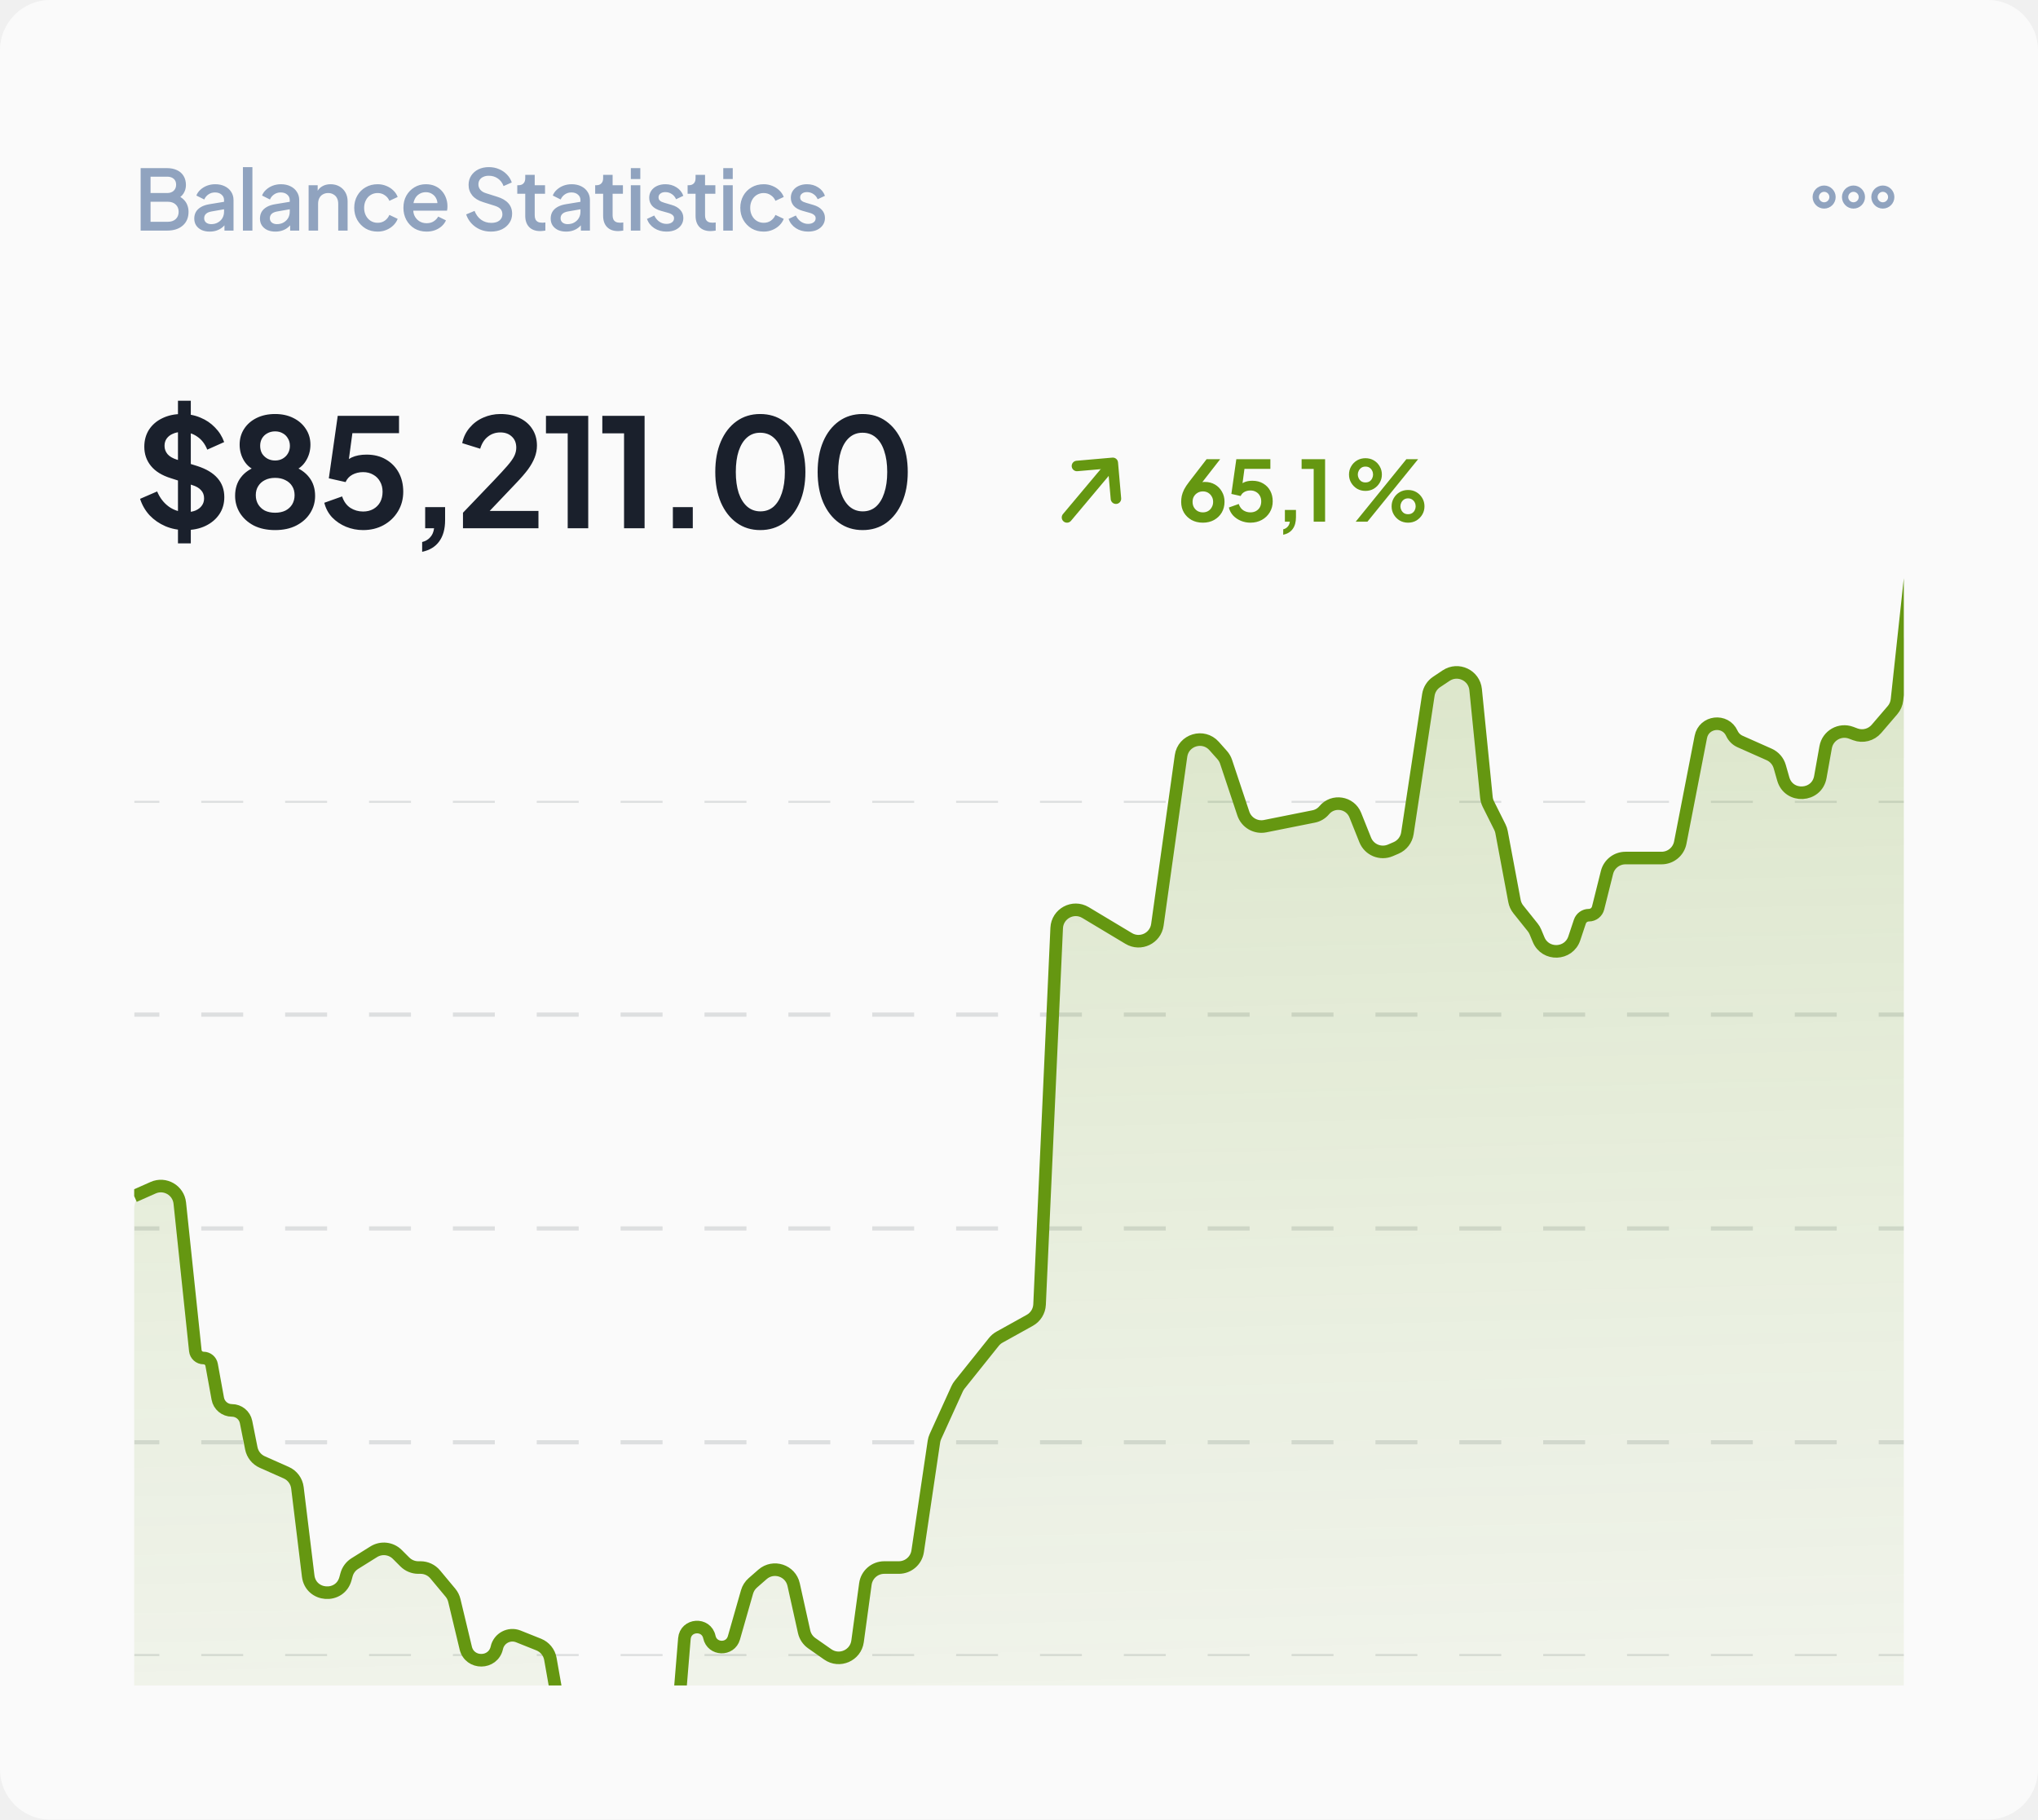
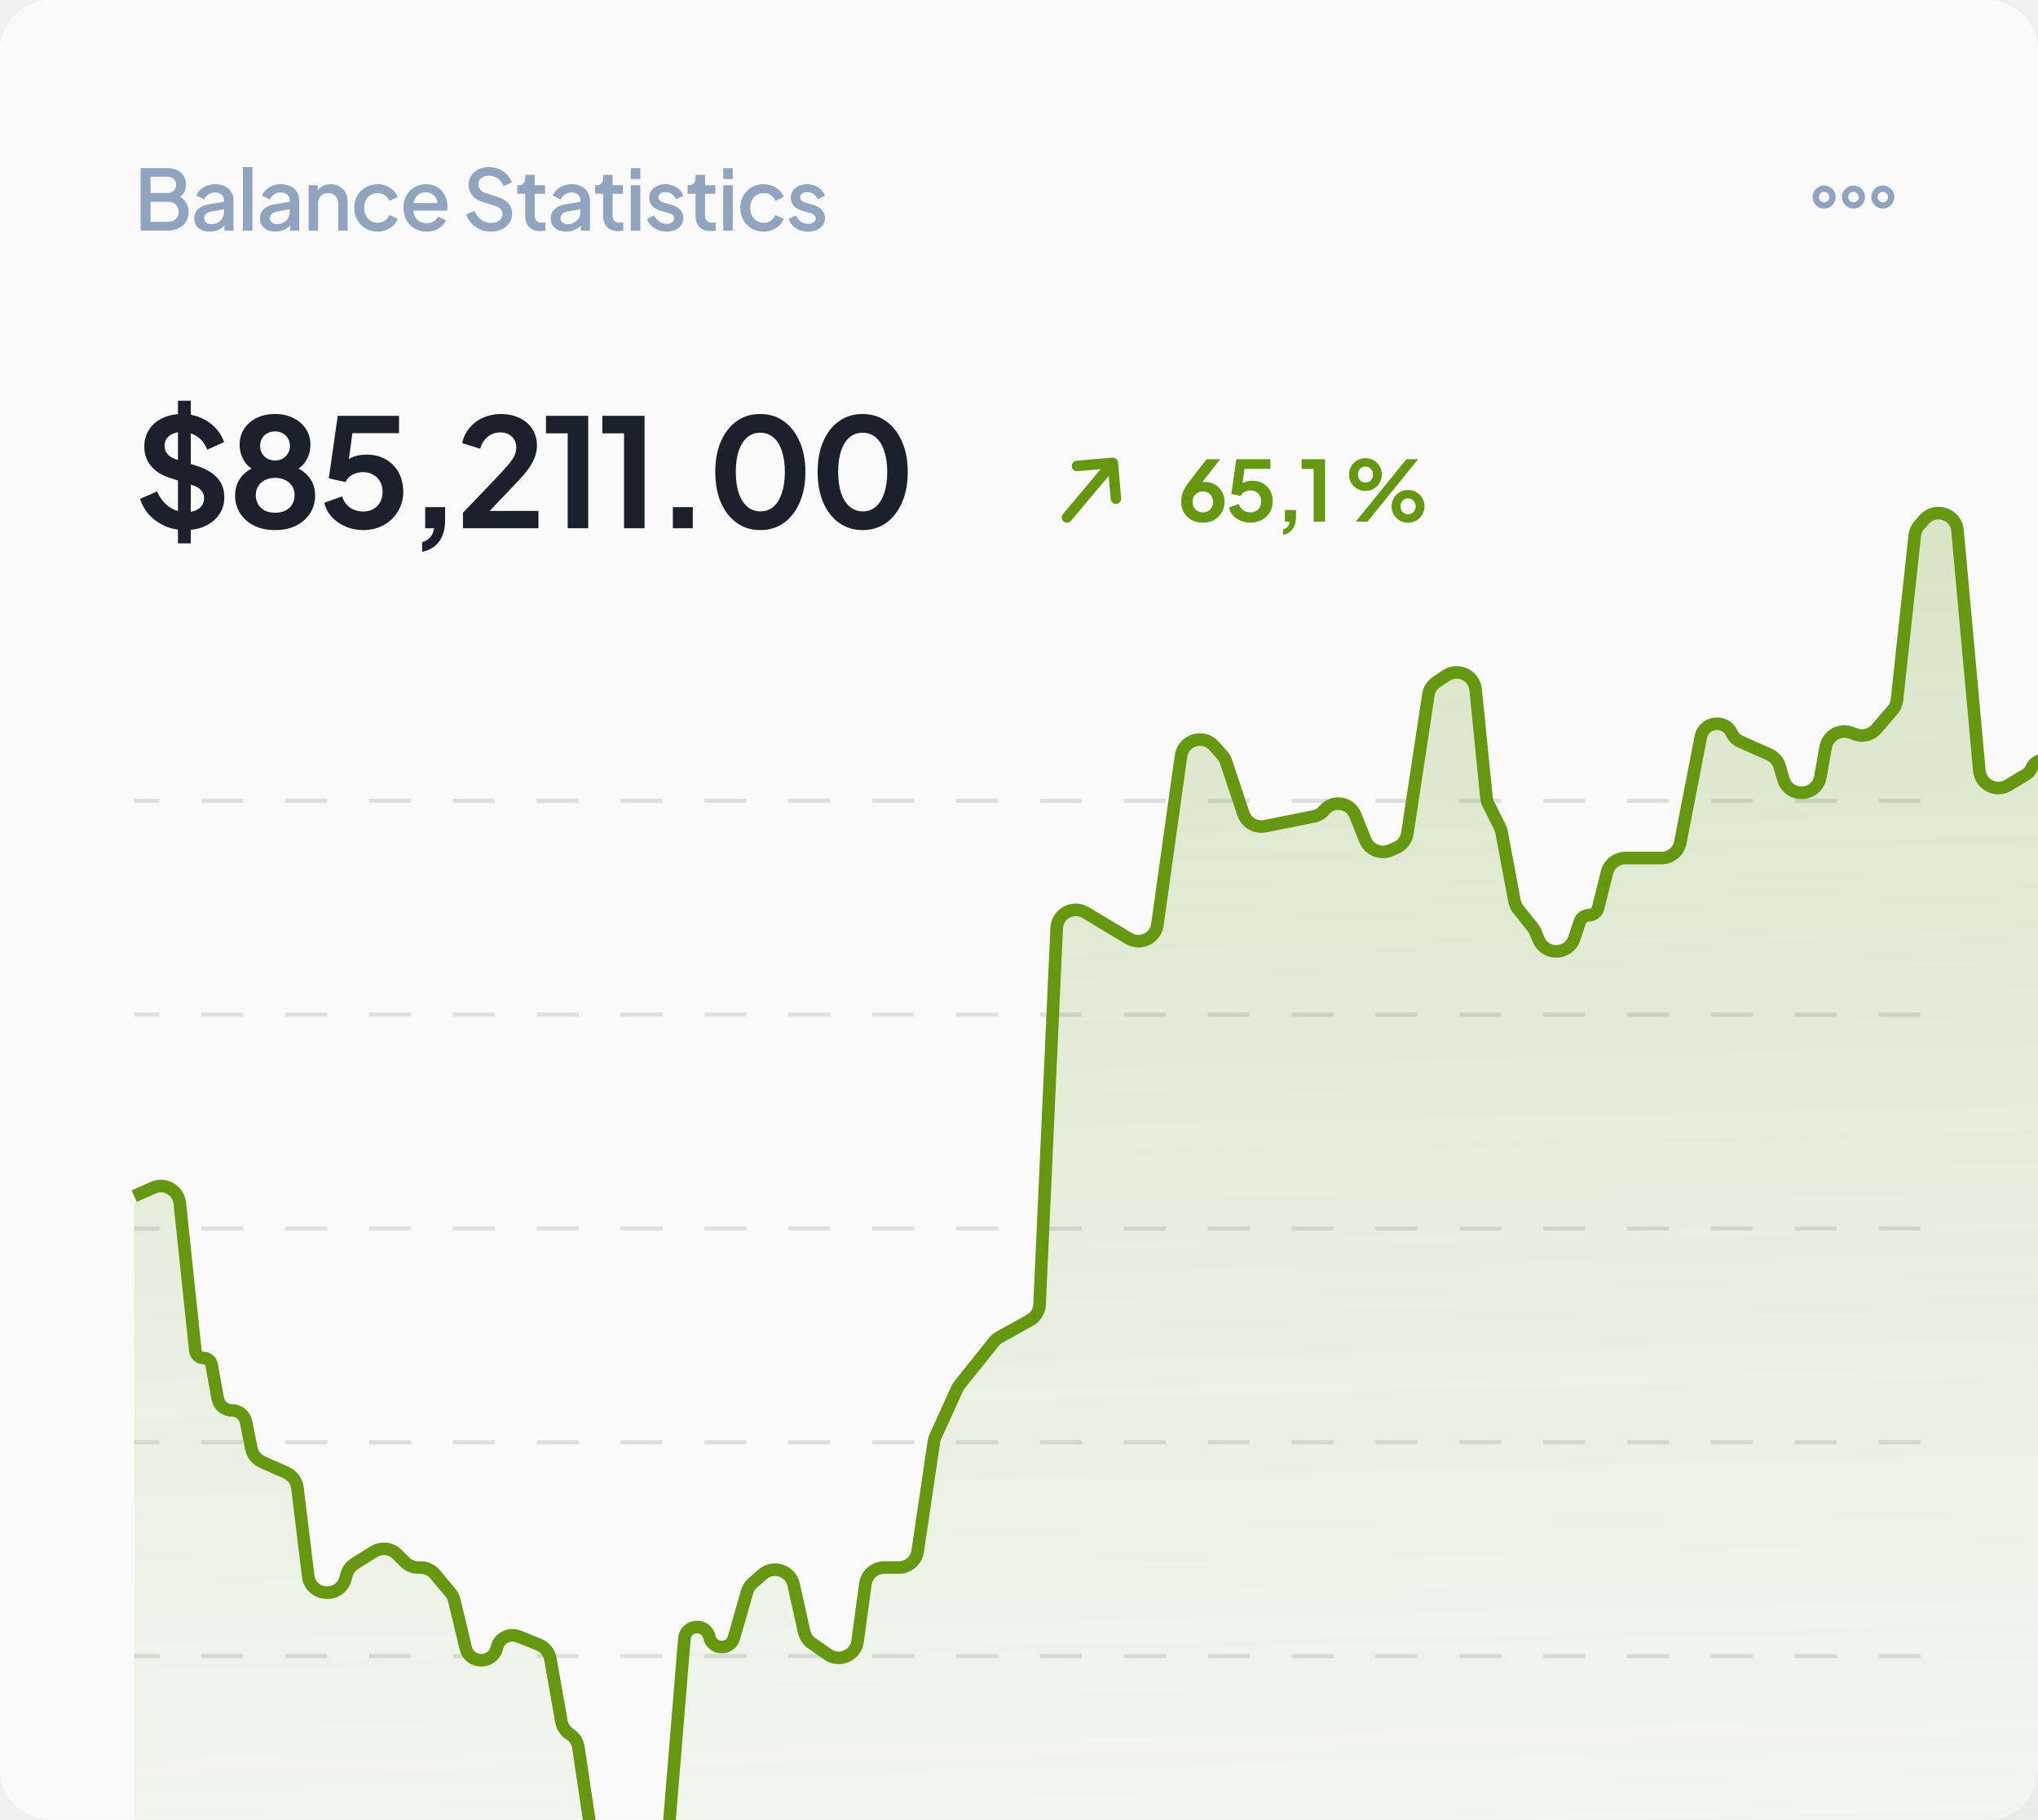
<svg xmlns="http://www.w3.org/2000/svg" width="486" height="434" viewBox="0 0 486 434" fill="none">
  <rect width="486" height="434" rx="12" fill="#FAFAFA" />
-   <g opacity="0.4" clip-path="url(#clip0_205_3017)">
+   <g opacity="0.4" clipPath="url(#clip0_205_3017)">
    <path d="M458 191H32" stroke="#B2B6B8" stroke-dasharray="10 10" />
    <path d="M458 242H32" stroke="#B2B6B8" stroke-dasharray="10 10" />
    <path d="M458 293H32" stroke="#B2B6B8" stroke-dasharray="10 10" />
    <path d="M458 344H32" stroke="#B2B6B8" stroke-dasharray="10 10" />
    <path d="M458 395H32" stroke="#B2B6B8" stroke-dasharray="10 10" />
  </g>
  <path d="M44.168 126.432C42.464 126.432 40.88 126.12 39.416 125.496C37.976 124.872 36.728 124.008 35.672 122.904C34.64 121.776 33.884 120.468 33.404 118.98L37.472 117.216C38.12 118.752 39.056 119.964 40.28 120.852C41.504 121.716 42.884 122.148 44.42 122.148C45.284 122.148 46.028 122.016 46.652 121.752C47.3 121.464 47.792 121.08 48.128 120.6C48.488 120.12 48.668 119.544 48.668 118.872C48.668 118.08 48.428 117.432 47.948 116.928C47.492 116.4 46.796 115.992 45.86 115.704L40.712 114.048C38.624 113.4 37.052 112.428 35.996 111.132C34.94 109.836 34.412 108.312 34.412 106.56C34.412 105.024 34.784 103.668 35.528 102.492C36.296 101.316 37.352 100.404 38.696 99.756C40.064 99.084 41.624 98.748 43.376 98.748C44.984 98.748 46.46 99.036 47.804 99.612C49.148 100.164 50.3 100.944 51.26 101.952C52.244 102.936 52.976 104.1 53.456 105.444L49.424 107.244C48.896 105.9 48.104 104.868 47.048 104.148C45.992 103.404 44.768 103.032 43.376 103.032C42.56 103.032 41.84 103.176 41.216 103.464C40.592 103.728 40.1 104.112 39.74 104.616C39.404 105.096 39.236 105.672 39.236 106.344C39.236 107.088 39.476 107.748 39.956 108.324C40.436 108.876 41.168 109.308 42.152 109.62L47.084 111.168C49.22 111.864 50.816 112.824 51.872 114.048C52.952 115.272 53.492 116.784 53.492 118.584C53.492 120.12 53.096 121.476 52.304 122.652C51.512 123.828 50.42 124.752 49.028 125.424C47.636 126.096 46.016 126.432 44.168 126.432ZM42.44 129.6V95.58H45.5V129.6H42.44ZM65.605 126.432C63.661 126.432 61.969 126.072 60.529 125.352C59.113 124.608 58.009 123.612 57.217 122.364C56.449 121.116 56.065 119.748 56.065 118.26C56.065 116.508 56.533 115.032 57.469 113.832C58.405 112.608 59.761 111.708 61.537 111.132L61.249 112.32C59.977 111.912 58.969 111.12 58.225 109.944C57.505 108.768 57.145 107.472 57.145 106.056C57.145 104.64 57.505 103.38 58.225 102.276C58.945 101.172 59.941 100.308 61.213 99.684C62.485 99.06 63.949 98.748 65.605 98.748C67.237 98.748 68.677 99.06 69.925 99.684C71.197 100.308 72.193 101.172 72.913 102.276C73.657 103.38 74.029 104.64 74.029 106.056C74.029 107.496 73.657 108.804 72.913 109.98C72.193 111.132 71.197 111.924 69.925 112.356L69.673 111.096C71.449 111.72 72.805 112.644 73.741 113.868C74.677 115.068 75.145 116.544 75.145 118.296C75.145 119.784 74.749 121.152 73.957 122.4C73.189 123.624 72.085 124.608 70.645 125.352C69.229 126.072 67.549 126.432 65.605 126.432ZM65.605 122.292C66.541 122.292 67.357 122.124 68.053 121.788C68.749 121.428 69.289 120.936 69.673 120.312C70.057 119.664 70.249 118.932 70.249 118.116C70.249 117.276 70.057 116.556 69.673 115.956C69.289 115.332 68.749 114.852 68.053 114.516C67.357 114.156 66.541 113.976 65.605 113.976C64.669 113.976 63.853 114.156 63.157 114.516C62.485 114.852 61.957 115.332 61.573 115.956C61.189 116.556 60.997 117.276 60.997 118.116C60.997 118.932 61.189 119.664 61.573 120.312C61.957 120.936 62.485 121.428 63.157 121.788C63.853 122.124 64.669 122.292 65.605 122.292ZM65.605 109.836C66.301 109.836 66.913 109.68 67.441 109.368C67.969 109.056 68.377 108.648 68.665 108.144C68.977 107.616 69.133 107.016 69.133 106.344C69.133 105.672 68.977 105.084 68.665 104.58C68.377 104.052 67.969 103.644 67.441 103.356C66.913 103.044 66.301 102.888 65.605 102.888C64.909 102.888 64.285 103.044 63.733 103.356C63.205 103.644 62.785 104.052 62.473 104.58C62.185 105.084 62.041 105.672 62.041 106.344C62.041 107.016 62.185 107.616 62.473 108.144C62.785 108.648 63.205 109.056 63.733 109.368C64.285 109.68 64.909 109.836 65.605 109.836ZM86.587 126.432C85.171 126.432 83.815 126.168 82.519 125.64C81.247 125.112 80.143 124.368 79.207 123.408C78.295 122.424 77.671 121.26 77.335 119.916L81.583 118.404C81.991 119.628 82.651 120.54 83.563 121.14C84.475 121.716 85.483 122.004 86.587 122.004C87.499 122.004 88.303 121.812 88.999 121.428C89.719 121.02 90.271 120.468 90.655 119.772C91.039 119.052 91.231 118.224 91.231 117.288C91.231 116.352 91.027 115.536 90.619 114.84C90.235 114.144 89.695 113.604 88.999 113.22C88.303 112.812 87.499 112.608 86.587 112.608C85.651 112.608 84.799 112.812 84.031 113.22C83.287 113.628 82.747 114.216 82.411 114.984L78.415 114.084L80.539 99.18H95.155V103.32H82.483L84.319 101.196L82.807 112.428L81.403 111.276C82.075 110.292 82.891 109.572 83.851 109.116C84.835 108.66 86.023 108.432 87.415 108.432C89.191 108.432 90.727 108.816 92.023 109.584C93.343 110.352 94.363 111.396 95.083 112.716C95.803 114.036 96.163 115.56 96.163 117.288C96.163 119.016 95.743 120.576 94.903 121.968C94.063 123.36 92.923 124.452 91.483 125.244C90.043 126.036 88.411 126.432 86.587 126.432ZM100.671 131.616V129.276C101.463 129.084 102.099 128.712 102.579 128.16C103.083 127.632 103.395 126.912 103.515 126H101.391V120.96H106.143V124.056C106.143 126.168 105.675 127.86 104.739 129.132C103.827 130.404 102.471 131.232 100.671 131.616ZM110.406 126V122.292L117.678 114.696C119.118 113.184 120.222 111.984 120.99 111.096C121.782 110.184 122.334 109.404 122.646 108.756C122.958 108.108 123.114 107.448 123.114 106.776C123.114 105.648 122.754 104.76 122.034 104.112C121.338 103.464 120.438 103.14 119.334 103.14C118.182 103.14 117.186 103.476 116.346 104.148C115.506 104.796 114.894 105.756 114.51 107.028L110.226 105.696C110.514 104.28 111.102 103.056 111.99 102.024C112.878 100.968 113.958 100.164 115.23 99.612C116.526 99.036 117.894 98.748 119.334 98.748C121.062 98.748 122.574 99.06 123.87 99.684C125.19 100.308 126.21 101.184 126.93 102.312C127.674 103.44 128.046 104.76 128.046 106.272C128.046 107.232 127.866 108.18 127.506 109.116C127.146 110.052 126.606 111.012 125.886 111.996C125.166 112.956 124.23 114.036 123.078 115.236L116.778 121.86H128.406V126H110.406ZM135.379 126V103.356H130.195V99.18H140.275V126H135.379ZM148.818 126V103.356H143.634V99.18H153.714V126H148.818ZM160.458 126V120.96H165.21V126H160.458ZM181.299 126.432C179.163 126.432 177.291 125.856 175.683 124.704C174.075 123.552 172.815 121.932 171.903 119.844C171.015 117.756 170.571 115.332 170.571 112.572C170.571 109.788 171.015 107.364 171.903 105.3C172.791 103.236 174.039 101.628 175.647 100.476C177.255 99.324 179.127 98.748 181.263 98.748C183.447 98.748 185.331 99.324 186.915 100.476C188.523 101.628 189.783 103.248 190.695 105.336C191.607 107.4 192.063 109.812 192.063 112.572C192.063 115.332 191.607 117.756 190.695 119.844C189.807 121.908 188.559 123.528 186.951 124.704C185.343 125.856 183.459 126.432 181.299 126.432ZM181.335 121.968C182.559 121.968 183.603 121.596 184.467 120.852C185.331 120.084 185.991 119.004 186.447 117.612C186.927 116.196 187.167 114.516 187.167 112.572C187.167 110.628 186.927 108.96 186.447 107.568C185.991 106.152 185.319 105.072 184.431 104.328C183.567 103.584 182.511 103.212 181.263 103.212C180.063 103.212 179.031 103.584 178.167 104.328C177.303 105.072 176.631 106.152 176.151 107.568C175.695 108.96 175.467 110.628 175.467 112.572C175.467 114.492 175.695 116.16 176.151 117.576C176.631 118.968 177.303 120.048 178.167 120.816C179.055 121.584 180.111 121.968 181.335 121.968ZM205.708 126.432C203.572 126.432 201.7 125.856 200.092 124.704C198.484 123.552 197.224 121.932 196.312 119.844C195.424 117.756 194.98 115.332 194.98 112.572C194.98 109.788 195.424 107.364 196.312 105.3C197.2 103.236 198.448 101.628 200.056 100.476C201.664 99.324 203.536 98.748 205.672 98.748C207.856 98.748 209.74 99.324 211.324 100.476C212.932 101.628 214.192 103.248 215.104 105.336C216.016 107.4 216.472 109.812 216.472 112.572C216.472 115.332 216.016 117.756 215.104 119.844C214.216 121.908 212.968 123.528 211.36 124.704C209.752 125.856 207.868 126.432 205.708 126.432ZM205.744 121.968C206.968 121.968 208.012 121.596 208.876 120.852C209.74 120.084 210.4 119.004 210.856 117.612C211.336 116.196 211.576 114.516 211.576 112.572C211.576 110.628 211.336 108.96 210.856 107.568C210.4 106.152 209.728 105.072 208.84 104.328C207.976 103.584 206.92 103.212 205.672 103.212C204.472 103.212 203.44 103.584 202.576 104.328C201.712 105.072 201.04 106.152 200.56 107.568C200.104 108.96 199.876 110.628 199.876 112.572C199.876 114.492 200.104 116.16 200.56 117.576C201.04 118.968 201.712 120.048 202.576 120.816C203.464 121.584 204.52 121.968 205.744 121.968Z" fill="#1A202C" />
  <path d="M256.817 111.142L265.369 110.394L266.117 118.946" stroke="#659711" stroke-width="2.5" stroke-miterlimit="10" stroke-linecap="round" stroke-linejoin="round" />
  <path d="M254.442 123.417L265.26 110.524" stroke="#659711" stroke-width="2.5" stroke-miterlimit="10" stroke-linecap="round" stroke-linejoin="round" />
  <path d="M286.853 124.667C285.839 124.667 284.939 124.453 284.153 124.027C283.379 123.587 282.773 123 282.333 122.267C281.893 121.52 281.673 120.673 281.673 119.727C281.673 119.247 281.719 118.767 281.813 118.287C281.919 117.807 282.106 117.293 282.373 116.747C282.653 116.2 283.053 115.593 283.573 114.927L287.733 109.527H290.973L285.913 116.027L285.473 115.547C285.659 115.4 285.853 115.287 286.053 115.207C286.253 115.113 286.453 115.047 286.653 115.007C286.866 114.967 287.086 114.947 287.313 114.947C288.219 114.947 289.026 115.153 289.733 115.567C290.439 115.98 290.993 116.547 291.393 117.267C291.806 117.973 292.013 118.773 292.013 119.667C292.013 120.627 291.793 121.487 291.353 122.247C290.913 122.993 290.299 123.587 289.513 124.027C288.739 124.453 287.853 124.667 286.853 124.667ZM286.853 122.207C287.306 122.207 287.713 122.107 288.073 121.907C288.446 121.693 288.739 121.393 288.953 121.007C289.179 120.62 289.293 120.187 289.293 119.707C289.293 119.2 289.179 118.767 288.953 118.407C288.739 118.033 288.453 117.74 288.093 117.527C287.733 117.313 287.319 117.207 286.853 117.207C286.399 117.207 285.986 117.313 285.613 117.527C285.239 117.74 284.939 118.033 284.713 118.407C284.499 118.767 284.393 119.2 284.393 119.707C284.393 120.187 284.499 120.62 284.713 121.007C284.939 121.393 285.239 121.693 285.613 121.907C285.986 122.107 286.399 122.207 286.853 122.207ZM298.184 124.667C297.397 124.667 296.644 124.52 295.924 124.227C295.217 123.933 294.604 123.52 294.084 122.987C293.577 122.44 293.23 121.793 293.044 121.047L295.404 120.207C295.63 120.887 295.997 121.393 296.504 121.727C297.01 122.047 297.57 122.207 298.184 122.207C298.69 122.207 299.137 122.1 299.524 121.887C299.924 121.66 300.23 121.353 300.444 120.967C300.657 120.567 300.764 120.107 300.764 119.587C300.764 119.067 300.65 118.613 300.424 118.227C300.21 117.84 299.91 117.54 299.524 117.327C299.137 117.1 298.69 116.987 298.184 116.987C297.664 116.987 297.19 117.1 296.764 117.327C296.35 117.553 296.05 117.88 295.864 118.307L293.644 117.807L294.824 109.527H302.944V111.827H295.904L296.924 110.647L296.084 116.887L295.304 116.247C295.677 115.7 296.13 115.3 296.664 115.047C297.21 114.793 297.87 114.667 298.644 114.667C299.63 114.667 300.484 114.88 301.204 115.307C301.937 115.733 302.504 116.313 302.904 117.047C303.304 117.78 303.504 118.627 303.504 119.587C303.504 120.547 303.27 121.413 302.804 122.187C302.337 122.96 301.704 123.567 300.904 124.007C300.104 124.447 299.197 124.667 298.184 124.667ZM306.008 127.547V126.247C306.448 126.14 306.802 125.933 307.068 125.627C307.348 125.333 307.522 124.933 307.588 124.427H306.408V121.627H309.048V123.347C309.048 124.52 308.788 125.46 308.268 126.167C307.762 126.873 307.008 127.333 306.008 127.547ZM313.273 124.427V111.847H310.393V109.527H315.993V124.427H313.273ZM323.294 124.427L335.374 109.527H338.174L326.094 124.427H323.294ZM325.614 117.087C324.881 117.087 324.214 116.913 323.614 116.567C323.028 116.207 322.561 115.733 322.214 115.147C321.868 114.56 321.694 113.907 321.694 113.187C321.694 112.467 321.868 111.813 322.214 111.227C322.561 110.627 323.028 110.153 323.614 109.807C324.214 109.46 324.881 109.287 325.614 109.287C326.361 109.287 327.028 109.46 327.614 109.807C328.201 110.153 328.668 110.627 329.014 111.227C329.361 111.813 329.534 112.467 329.534 113.187C329.534 113.907 329.361 114.56 329.014 115.147C328.668 115.733 328.201 116.207 327.614 116.567C327.028 116.913 326.361 117.087 325.614 117.087ZM325.614 115.067C326.014 115.067 326.348 114.98 326.614 114.807C326.881 114.62 327.081 114.387 327.214 114.107C327.361 113.813 327.434 113.507 327.434 113.187C327.434 112.853 327.361 112.547 327.214 112.267C327.081 111.987 326.881 111.753 326.614 111.567C326.348 111.38 326.014 111.287 325.614 111.287C325.241 111.287 324.914 111.38 324.634 111.567C324.368 111.753 324.161 111.993 324.014 112.287C323.868 112.567 323.794 112.867 323.794 113.187C323.794 113.493 323.868 113.793 324.014 114.087C324.161 114.38 324.368 114.62 324.634 114.807C324.914 114.98 325.241 115.067 325.614 115.067ZM335.774 124.667C335.041 124.667 334.374 124.493 333.774 124.147C333.188 123.787 332.721 123.313 332.374 122.727C332.028 122.14 331.854 121.487 331.854 120.767C331.854 120.047 332.028 119.393 332.374 118.807C332.721 118.207 333.188 117.733 333.774 117.387C334.374 117.04 335.041 116.867 335.774 116.867C336.521 116.867 337.188 117.04 337.774 117.387C338.361 117.733 338.828 118.207 339.174 118.807C339.521 119.393 339.694 120.047 339.694 120.767C339.694 121.487 339.521 122.14 339.174 122.727C338.828 123.313 338.361 123.787 337.774 124.147C337.188 124.493 336.521 124.667 335.774 124.667ZM335.774 122.647C336.161 122.647 336.488 122.56 336.754 122.387C337.034 122.2 337.241 121.967 337.374 121.687C337.521 121.393 337.594 121.087 337.594 120.767C337.594 120.433 337.521 120.127 337.374 119.847C337.241 119.567 337.034 119.333 336.754 119.147C336.488 118.96 336.161 118.867 335.774 118.867C335.401 118.867 335.074 118.96 334.794 119.147C334.528 119.333 334.321 119.573 334.174 119.867C334.028 120.147 333.954 120.447 333.954 120.767C333.954 121.073 334.028 121.373 334.174 121.667C334.321 121.96 334.528 122.2 334.794 122.387C335.074 122.56 335.401 122.647 335.774 122.647Z" fill="#659711" />
  <path d="M435 45C433.9 45 433 45.9 433 47C433 48.1 433.9 49 435 49C436.1 49 437 48.1 437 47C437 45.9 436.1 45 435 45Z" stroke="#90A3BF" stroke-width="1.5" />
  <path d="M449 45C447.9 45 447 45.9 447 47C447 48.1 447.9 49 449 49C450.1 49 451 48.1 451 47C451 45.9 450.1 45 449 45Z" stroke="#90A3BF" stroke-width="1.5" />
  <path d="M442 45C440.9 45 440 45.9 440 47C440 48.1 440.9 49 442 49C443.1 49 444 48.1 444 47C444 45.9 443.1 45 442 45Z" stroke="#90A3BF" stroke-width="1.5" />
  <path d="M33.54 55V40.1H39.82C40.753 40.1 41.56 40.267 42.24 40.6C42.92 40.92 43.44 41.387 43.8 42C44.16 42.6 44.34 43.313 44.34 44.14C44.34 44.86 44.153 45.52 43.78 46.12C43.42 46.707 42.853 47.173 42.08 47.52V46.52C42.76 46.787 43.313 47.127 43.74 47.54C44.167 47.94 44.473 48.393 44.66 48.9C44.86 49.407 44.96 49.94 44.96 50.5C44.96 51.9 44.5 53 43.58 53.8C42.673 54.6 41.427 55 39.84 55H33.54ZM35.9 52.9H40.02C40.807 52.9 41.433 52.687 41.9 52.26C42.367 51.82 42.6 51.24 42.6 50.52C42.6 49.787 42.367 49.207 41.9 48.78C41.433 48.34 40.807 48.12 40.02 48.12H35.9V52.9ZM35.9 46.04H39.88C40.52 46.04 41.033 45.86 41.42 45.5C41.807 45.127 42 44.64 42 44.04C42 43.44 41.807 42.973 41.42 42.64C41.033 42.307 40.52 42.14 39.88 42.14H35.9V46.04ZM50.008 55.24C49.274 55.24 48.628 55.113 48.068 54.86C47.521 54.593 47.094 54.233 46.788 53.78C46.481 53.313 46.328 52.767 46.328 52.14C46.328 51.553 46.454 51.027 46.708 50.56C46.974 50.093 47.381 49.7 47.928 49.38C48.474 49.06 49.161 48.833 49.988 48.7L53.748 48.08V49.86L50.428 50.44C49.828 50.547 49.388 50.74 49.108 51.02C48.828 51.287 48.688 51.633 48.688 52.06C48.688 52.473 48.841 52.813 49.148 53.08C49.468 53.333 49.874 53.46 50.368 53.46C50.981 53.46 51.514 53.327 51.968 53.06C52.434 52.793 52.794 52.44 53.048 52C53.301 51.547 53.428 51.047 53.428 50.5V47.72C53.428 47.187 53.228 46.753 52.828 46.42C52.441 46.073 51.921 45.9 51.268 45.9C50.668 45.9 50.141 46.06 49.688 46.38C49.248 46.687 48.921 47.087 48.708 47.58L46.828 46.64C47.028 46.107 47.354 45.64 47.808 45.24C48.261 44.827 48.788 44.507 49.388 44.28C50.001 44.053 50.648 43.94 51.328 43.94C52.181 43.94 52.934 44.1 53.588 44.42C54.254 44.74 54.768 45.187 55.128 45.76C55.501 46.32 55.688 46.973 55.688 47.72V55H53.528V53.04L53.988 53.1C53.734 53.54 53.408 53.92 53.008 54.24C52.621 54.56 52.174 54.807 51.668 54.98C51.174 55.153 50.621 55.24 50.008 55.24ZM57.93 55V39.86H60.19V55H57.93ZM65.672 55.24C64.939 55.24 64.293 55.113 63.733 54.86C63.186 54.593 62.759 54.233 62.453 53.78C62.146 53.313 61.992 52.767 61.992 52.14C61.992 51.553 62.119 51.027 62.373 50.56C62.639 50.093 63.046 49.7 63.593 49.38C64.139 49.06 64.826 48.833 65.653 48.7L69.412 48.08V49.86L66.093 50.44C65.493 50.547 65.052 50.74 64.772 51.02C64.493 51.287 64.353 51.633 64.353 52.06C64.353 52.473 64.506 52.813 64.812 53.08C65.132 53.333 65.539 53.46 66.032 53.46C66.646 53.46 67.179 53.327 67.632 53.06C68.099 52.793 68.459 52.44 68.713 52C68.966 51.547 69.093 51.047 69.093 50.5V47.72C69.093 47.187 68.892 46.753 68.493 46.42C68.106 46.073 67.586 45.9 66.933 45.9C66.332 45.9 65.806 46.06 65.353 46.38C64.912 46.687 64.586 47.087 64.373 47.58L62.492 46.64C62.693 46.107 63.019 45.64 63.472 45.24C63.926 44.827 64.453 44.507 65.052 44.28C65.666 44.053 66.312 43.94 66.993 43.94C67.846 43.94 68.599 44.1 69.252 44.42C69.919 44.74 70.433 45.187 70.793 45.76C71.166 46.32 71.353 46.973 71.353 47.72V55H69.192V53.04L69.653 53.1C69.399 53.54 69.073 53.92 68.672 54.24C68.286 54.56 67.839 54.807 67.332 54.98C66.839 55.153 66.286 55.24 65.672 55.24ZM73.595 55V44.18H75.755V46.3L75.495 46.02C75.762 45.34 76.188 44.827 76.775 44.48C77.362 44.12 78.042 43.94 78.815 43.94C79.615 43.94 80.322 44.113 80.935 44.46C81.548 44.807 82.028 45.287 82.375 45.9C82.722 46.513 82.895 47.22 82.895 48.02V55H80.655V48.62C80.655 48.073 80.555 47.613 80.355 47.24C80.155 46.853 79.868 46.56 79.495 46.36C79.135 46.147 78.722 46.04 78.255 46.04C77.788 46.04 77.368 46.147 76.995 46.36C76.635 46.56 76.355 46.853 76.155 47.24C75.955 47.627 75.855 48.087 75.855 48.62V55H73.595ZM90.054 55.24C88.974 55.24 88.014 54.993 87.174 54.5C86.347 53.993 85.687 53.313 85.194 52.46C84.714 51.607 84.474 50.64 84.474 49.56C84.474 48.493 84.714 47.533 85.194 46.68C85.674 45.827 86.334 45.16 87.174 44.68C88.014 44.187 88.974 43.94 90.054 43.94C90.787 43.94 91.474 44.073 92.114 44.34C92.754 44.593 93.307 44.947 93.774 45.4C94.254 45.853 94.607 46.38 94.834 46.98L92.854 47.9C92.627 47.34 92.26 46.893 91.754 46.56C91.26 46.213 90.694 46.04 90.054 46.04C89.44 46.04 88.887 46.193 88.394 46.5C87.914 46.793 87.534 47.213 87.254 47.76C86.974 48.293 86.834 48.9 86.834 49.58C86.834 50.26 86.974 50.873 87.254 51.42C87.534 51.953 87.914 52.373 88.394 52.68C88.887 52.987 89.44 53.14 90.054 53.14C90.707 53.14 91.274 52.973 91.754 52.64C92.247 52.293 92.614 51.833 92.854 51.26L94.834 52.2C94.62 52.773 94.274 53.293 93.794 53.76C93.327 54.213 92.774 54.573 92.134 54.84C91.494 55.107 90.8 55.24 90.054 55.24ZM101.723 55.24C100.643 55.24 99.683 54.993 98.843 54.5C98.016 53.993 97.369 53.313 96.903 52.46C96.436 51.593 96.203 50.627 96.203 49.56C96.203 48.467 96.436 47.5 96.903 46.66C97.383 45.82 98.023 45.16 98.823 44.68C99.623 44.187 100.529 43.94 101.543 43.94C102.356 43.94 103.083 44.08 103.723 44.36C104.363 44.64 104.903 45.027 105.343 45.52C105.783 46 106.116 46.553 106.343 47.18C106.583 47.807 106.703 48.473 106.703 49.18C106.703 49.353 106.696 49.533 106.683 49.72C106.669 49.907 106.643 50.08 106.603 50.24H97.983V48.44H105.323L104.243 49.26C104.376 48.607 104.329 48.027 104.103 47.52C103.889 47 103.556 46.593 103.103 46.3C102.663 45.993 102.143 45.84 101.543 45.84C100.943 45.84 100.409 45.993 99.943 46.3C99.476 46.593 99.116 47.02 98.863 47.58C98.609 48.127 98.509 48.793 98.563 49.58C98.496 50.313 98.596 50.953 98.863 51.5C99.143 52.047 99.529 52.473 100.023 52.78C100.529 53.087 101.103 53.24 101.743 53.24C102.396 53.24 102.949 53.093 103.403 52.8C103.869 52.507 104.236 52.127 104.503 51.66L106.343 52.56C106.129 53.067 105.796 53.527 105.343 53.94C104.903 54.34 104.369 54.66 103.743 54.9C103.129 55.127 102.456 55.24 101.723 55.24ZM117.044 55.24C116.111 55.24 115.244 55.067 114.444 54.72C113.644 54.36 112.964 53.873 112.404 53.26C111.844 52.647 111.431 51.94 111.164 51.14L113.164 50.3C113.524 51.22 114.051 51.927 114.744 52.42C115.438 52.913 116.238 53.16 117.144 53.16C117.678 53.16 118.144 53.08 118.544 52.92C118.944 52.747 119.251 52.507 119.464 52.2C119.691 51.893 119.804 51.54 119.804 51.14C119.804 50.593 119.651 50.16 119.344 49.84C119.038 49.52 118.584 49.267 117.984 49.08L115.184 48.2C114.064 47.853 113.211 47.327 112.624 46.62C112.038 45.9 111.744 45.06 111.744 44.1C111.744 43.26 111.951 42.527 112.364 41.9C112.778 41.26 113.344 40.76 114.064 40.4C114.798 40.04 115.631 39.86 116.564 39.86C117.458 39.86 118.271 40.02 119.004 40.34C119.738 40.647 120.364 41.073 120.884 41.62C121.418 42.167 121.804 42.8 122.044 43.52L120.084 44.38C119.791 43.593 119.331 42.987 118.704 42.56C118.091 42.133 117.378 41.92 116.564 41.92C116.071 41.92 115.638 42.007 115.264 42.18C114.891 42.34 114.598 42.58 114.384 42.9C114.184 43.207 114.084 43.567 114.084 43.98C114.084 44.46 114.238 44.887 114.544 45.26C114.851 45.633 115.318 45.913 115.944 46.1L118.544 46.92C119.731 47.28 120.624 47.8 121.224 48.48C121.824 49.147 122.124 49.98 122.124 50.98C122.124 51.807 121.904 52.54 121.464 53.18C121.038 53.82 120.444 54.327 119.684 54.7C118.924 55.06 118.044 55.24 117.044 55.24ZM128.834 55.12C127.7 55.12 126.82 54.8 126.194 54.16C125.567 53.52 125.254 52.62 125.254 51.46V46.22H123.354V44.18H123.654C124.16 44.18 124.554 44.033 124.834 43.74C125.114 43.447 125.254 43.047 125.254 42.54V41.7H127.514V44.18H129.974V46.22H127.514V51.36C127.514 51.733 127.574 52.053 127.694 52.32C127.814 52.573 128.007 52.773 128.274 52.92C128.54 53.053 128.887 53.12 129.314 53.12C129.42 53.12 129.54 53.113 129.674 53.1C129.807 53.087 129.934 53.073 130.054 53.06V55C129.867 55.027 129.66 55.053 129.434 55.08C129.207 55.107 129.007 55.12 128.834 55.12ZM135.001 55.24C134.268 55.24 133.621 55.113 133.061 54.86C132.515 54.593 132.088 54.233 131.781 53.78C131.475 53.313 131.321 52.767 131.321 52.14C131.321 51.553 131.448 51.027 131.701 50.56C131.968 50.093 132.375 49.7 132.921 49.38C133.468 49.06 134.155 48.833 134.981 48.7L138.741 48.08V49.86L135.421 50.44C134.821 50.547 134.381 50.74 134.101 51.02C133.821 51.287 133.681 51.633 133.681 52.06C133.681 52.473 133.835 52.813 134.141 53.08C134.461 53.333 134.868 53.46 135.361 53.46C135.975 53.46 136.508 53.327 136.961 53.06C137.428 52.793 137.788 52.44 138.041 52C138.295 51.547 138.421 51.047 138.421 50.5V47.72C138.421 47.187 138.221 46.753 137.821 46.42C137.435 46.073 136.915 45.9 136.261 45.9C135.661 45.9 135.135 46.06 134.681 46.38C134.241 46.687 133.915 47.087 133.701 47.58L131.821 46.64C132.021 46.107 132.348 45.64 132.801 45.24C133.255 44.827 133.781 44.507 134.381 44.28C134.995 44.053 135.641 43.94 136.321 43.94C137.175 43.94 137.928 44.1 138.581 44.42C139.248 44.74 139.761 45.187 140.121 45.76C140.495 46.32 140.681 46.973 140.681 47.72V55H138.521V53.04L138.981 53.1C138.728 53.54 138.401 53.92 138.001 54.24C137.615 54.56 137.168 54.807 136.661 54.98C136.168 55.153 135.615 55.24 135.001 55.24ZM147.409 55.12C146.275 55.12 145.395 54.8 144.769 54.16C144.142 53.52 143.829 52.62 143.829 51.46V46.22H141.929V44.18H142.229C142.735 44.18 143.129 44.033 143.409 43.74C143.689 43.447 143.829 43.047 143.829 42.54V41.7H146.089V44.18H148.549V46.22H146.089V51.36C146.089 51.733 146.149 52.053 146.269 52.32C146.389 52.573 146.582 52.773 146.849 52.92C147.115 53.053 147.462 53.12 147.889 53.12C147.995 53.12 148.115 53.113 148.249 53.1C148.382 53.087 148.509 53.073 148.629 53.06V55C148.442 55.027 148.235 55.053 148.009 55.08C147.782 55.107 147.582 55.12 147.409 55.12ZM150.434 55V44.18H152.694V55H150.434ZM150.434 42.7V40.1H152.694V42.7H150.434ZM158.936 55.24C157.83 55.24 156.856 54.967 156.016 54.42C155.19 53.873 154.61 53.14 154.276 52.22L156.016 51.4C156.31 52.013 156.71 52.5 157.216 52.86C157.736 53.22 158.31 53.4 158.936 53.4C159.47 53.4 159.903 53.28 160.236 53.04C160.57 52.8 160.736 52.473 160.736 52.06C160.736 51.793 160.663 51.58 160.516 51.42C160.37 51.247 160.183 51.107 159.956 51C159.743 50.893 159.523 50.813 159.296 50.76L157.596 50.28C156.663 50.013 155.963 49.613 155.496 49.08C155.043 48.533 154.816 47.9 154.816 47.18C154.816 46.527 154.983 45.96 155.316 45.48C155.65 44.987 156.11 44.607 156.696 44.34C157.283 44.073 157.943 43.94 158.676 43.94C159.663 43.94 160.543 44.187 161.316 44.68C162.09 45.16 162.636 45.833 162.956 46.7L161.216 47.52C161.003 47 160.663 46.587 160.196 46.28C159.743 45.973 159.23 45.82 158.656 45.82C158.163 45.82 157.77 45.94 157.476 46.18C157.183 46.407 157.036 46.707 157.036 47.08C157.036 47.333 157.103 47.547 157.236 47.72C157.37 47.88 157.543 48.013 157.756 48.12C157.97 48.213 158.19 48.293 158.416 48.36L160.176 48.88C161.07 49.133 161.756 49.533 162.236 50.08C162.716 50.613 162.956 51.253 162.956 52C162.956 52.64 162.783 53.207 162.436 53.7C162.103 54.18 161.636 54.56 161.036 54.84C160.436 55.107 159.736 55.24 158.936 55.24ZM169.451 55.12C168.317 55.12 167.437 54.8 166.811 54.16C166.184 53.52 165.871 52.62 165.871 51.46V46.22H163.971V44.18H164.271C164.777 44.18 165.171 44.033 165.451 43.74C165.731 43.447 165.871 43.047 165.871 42.54V41.7H168.131V44.18H170.591V46.22H168.131V51.36C168.131 51.733 168.191 52.053 168.311 52.32C168.431 52.573 168.624 52.773 168.891 52.92C169.157 53.053 169.504 53.12 169.931 53.12C170.037 53.12 170.157 53.113 170.291 53.1C170.424 53.087 170.551 53.073 170.671 53.06V55C170.484 55.027 170.277 55.053 170.051 55.08C169.824 55.107 169.624 55.12 169.451 55.12ZM172.476 55V44.18H174.736V55H172.476ZM172.476 42.7V40.1H174.736V42.7H172.476ZM182.119 55.24C181.039 55.24 180.079 54.993 179.239 54.5C178.412 53.993 177.752 53.313 177.259 52.46C176.779 51.607 176.539 50.64 176.539 49.56C176.539 48.493 176.779 47.533 177.259 46.68C177.739 45.827 178.399 45.16 179.239 44.68C180.079 44.187 181.039 43.94 182.119 43.94C182.852 43.94 183.539 44.073 184.179 44.34C184.819 44.593 185.372 44.947 185.839 45.4C186.319 45.853 186.672 46.38 186.899 46.98L184.919 47.9C184.692 47.34 184.325 46.893 183.819 46.56C183.325 46.213 182.759 46.04 182.119 46.04C181.505 46.04 180.952 46.193 180.459 46.5C179.979 46.793 179.599 47.213 179.319 47.76C179.039 48.293 178.899 48.9 178.899 49.58C178.899 50.26 179.039 50.873 179.319 51.42C179.599 51.953 179.979 52.373 180.459 52.68C180.952 52.987 181.505 53.14 182.119 53.14C182.772 53.14 183.339 52.973 183.819 52.64C184.312 52.293 184.679 51.833 184.919 51.26L186.899 52.2C186.685 52.773 186.339 53.293 185.859 53.76C185.392 54.213 184.839 54.573 184.199 54.84C183.559 55.107 182.865 55.24 182.119 55.24ZM192.707 55.24C191.601 55.24 190.627 54.967 189.787 54.42C188.961 53.873 188.381 53.14 188.047 52.22L189.787 51.4C190.081 52.013 190.481 52.5 190.987 52.86C191.507 53.22 192.081 53.4 192.707 53.4C193.241 53.4 193.674 53.28 194.007 53.04C194.341 52.8 194.507 52.473 194.507 52.06C194.507 51.793 194.434 51.58 194.287 51.42C194.141 51.247 193.954 51.107 193.727 51C193.514 50.893 193.294 50.813 193.067 50.76L191.367 50.28C190.434 50.013 189.734 49.613 189.267 49.08C188.814 48.533 188.587 47.9 188.587 47.18C188.587 46.527 188.754 45.96 189.087 45.48C189.421 44.987 189.881 44.607 190.467 44.34C191.054 44.073 191.714 43.94 192.447 43.94C193.434 43.94 194.314 44.187 195.087 44.68C195.861 45.16 196.407 45.833 196.727 46.7L194.987 47.52C194.774 47 194.434 46.587 193.967 46.28C193.514 45.973 193.001 45.82 192.427 45.82C191.934 45.82 191.541 45.94 191.247 46.18C190.954 46.407 190.807 46.707 190.807 47.08C190.807 47.333 190.874 47.547 191.007 47.72C191.141 47.88 191.314 48.013 191.527 48.12C191.741 48.213 191.961 48.293 192.187 48.36L193.947 48.88C194.841 49.133 195.527 49.533 196.007 50.08C196.487 50.613 196.727 51.253 196.727 52C196.727 52.64 196.554 53.207 196.207 53.7C195.874 54.18 195.407 54.56 194.807 54.84C194.207 55.107 193.507 55.24 192.707 55.24Z" fill="#90A3BF" />
-   <g clip-path="url(#clip1_205_3017)">
+   <g clipPath="url(#clip1_205_3017)">
    <path d="M36.513 283.286L34.698 284.092C33.057 284.822 32 286.449 32 288.244V482.909C32 485.418 34.034 487.452 36.543 487.452H636.21C638.719 487.452 640.753 485.418 640.753 482.909V264.639C640.753 264.029 640.622 263.425 640.37 262.869C638.67 259.13 633.19 259.701 632.299 263.711L630.908 269.969C629.995 274.078 624.469 274.843 622.473 271.137L621.596 269.509C620.804 268.037 619.268 267.12 617.597 267.12H608.008C605.9 267.12 604.069 265.669 603.586 263.617L600.327 249.768C600.034 248.522 599.229 247.458 598.111 246.837L592.854 243.916C590.982 242.876 588.638 243.284 587.228 244.896L586.916 245.252C584.605 247.894 580.298 247.028 579.188 243.697L575.03 231.224C574.931 230.926 574.863 230.619 574.827 230.308L571.655 202.82C571.537 201.801 571.079 200.853 570.354 200.128L566.926 196.699C564.429 194.202 560.162 195.384 559.306 198.81L558.07 203.751C557.448 206.24 554.415 207.19 552.484 205.501C550.415 203.69 547.163 204.928 546.822 207.657L541.554 249.802C540.93 254.793 533.859 255.22 532.639 250.34L530.587 242.134C530.037 237.598 523.413 237.734 523.051 242.289L521.97 255.877C521.532 261.38 513.508 261.486 512.924 255.997L512.625 253.186C512.491 251.932 511.842 250.79 510.833 250.033L507.872 247.812L505.197 245.583C503.352 244.045 500.533 245.073 500.111 247.438C499.457 251.097 494.107 250.77 493.903 247.059L490.454 184.293C490.271 180.96 485.703 180.177 484.419 183.258C484.161 183.877 483.712 184.397 483.136 184.743L478.871 187.302C475.999 189.025 472.313 187.153 472.009 183.818L466.8 126.515C466.44 122.554 461.523 120.935 458.88 123.908L457.729 125.203C457.102 125.909 456.71 126.794 456.608 127.733L452.373 166.911C452.274 167.823 451.902 168.683 451.305 169.38L447.475 173.848C446.233 175.297 444.218 175.815 442.431 175.145L441.429 174.769C438.772 173.773 435.861 175.43 435.362 178.225L434.092 185.337C433.246 190.077 426.575 190.416 425.252 185.787L424.411 182.845C424.042 181.551 423.118 180.488 421.888 179.942L414.964 176.864C414.089 176.476 413.388 175.78 412.992 174.909C411.416 171.442 406.319 172.043 405.592 175.781L400.692 200.979C400.277 203.113 398.408 204.654 396.233 204.654H387.624C385.54 204.654 383.723 206.073 383.217 208.095L381.1 216.564C380.847 217.575 379.94 218.283 378.899 218.283C377.922 218.283 377.055 218.908 376.746 219.835L375.421 223.809C374.093 227.793 368.533 227.996 366.918 224.12L366.152 222.281C365.989 221.889 365.771 221.522 365.506 221.191L362.071 216.898C361.606 216.316 361.291 215.629 361.154 214.897L358.073 198.465C357.995 198.05 357.86 197.648 357.671 197.271L354.922 191.773C354.675 191.279 354.52 190.744 354.465 190.194L351.893 164.474C351.552 161.064 347.704 159.245 344.853 161.146L342.59 162.654C341.526 163.364 340.81 164.489 340.619 165.753L335.62 198.748C335.384 200.302 334.362 201.624 332.917 202.243L331.569 202.821C329.223 203.826 326.51 202.702 325.562 200.332L323.198 194.422C321.969 191.35 317.903 190.706 315.785 193.248C315.146 194.015 314.264 194.54 313.285 194.735L301.694 197.053C299.448 197.503 297.218 196.209 296.493 194.035L292.378 181.689C292.183 181.105 291.872 180.567 291.464 180.107L289.529 177.93C286.955 175.035 282.171 176.482 281.634 180.319L275.999 220.572C275.547 223.796 271.953 225.513 269.162 223.838L258.862 217.658C255.913 215.888 252.143 217.911 251.987 221.347L247.905 311.151C247.833 312.726 246.95 314.151 245.573 314.916L238.35 318.929C237.833 319.216 237.378 319.601 237.009 320.062L228.836 330.278C228.601 330.572 228.403 330.894 228.248 331.237L223.068 342.632C222.892 343.018 222.772 343.427 222.71 343.846L218.835 370.002C218.505 372.229 216.593 373.879 214.341 373.879H210.868C208.597 373.879 206.674 375.557 206.367 377.808L204.502 391.487C204.043 394.856 200.181 396.544 197.395 394.595L193.585 391.927C192.655 391.276 192.002 390.3 191.755 389.191L189.257 377.949C188.509 374.581 184.427 373.244 181.831 375.516L179.518 377.539C178.86 378.115 178.382 378.869 178.142 379.71L175.015 390.654C174.152 393.675 169.822 393.53 169.164 390.457C168.436 387.062 163.491 387.382 163.207 390.842L158.835 444.029C158.524 447.814 153.983 449.569 151.208 446.978L142.188 438.561C141.439 437.861 140.948 436.928 140.795 435.913L137.922 416.755C137.732 415.488 137.015 414.36 135.949 413.649L135.832 413.571C134.8 412.883 134.094 411.803 133.878 410.581L131.248 395.676C130.975 394.128 129.921 392.831 128.462 392.247L123.608 390.306C121.43 389.434 118.989 390.723 118.48 393.013C117.605 396.952 112.008 396.999 111.066 393.076L108.342 381.726C108.179 381.046 107.862 380.414 107.414 379.877L103.778 375.513C102.915 374.478 101.636 373.879 100.288 373.879H99.754C98.549 373.879 97.394 373.4 96.542 372.548L94.749 370.756C93.254 369.26 90.923 368.994 89.129 370.115L84.615 372.937C83.646 373.542 82.941 374.491 82.64 375.594L82.384 376.534C81.073 381.342 74.095 380.836 73.492 375.888L70.927 354.856C70.733 353.27 69.722 351.903 68.262 351.254L62.542 348.712C61.194 348.113 60.221 346.897 59.932 345.451L58.674 339.159C58.353 337.554 56.944 336.4 55.308 336.4C53.649 336.4 52.227 335.213 51.931 333.581L50.465 325.519C50.295 324.585 49.482 323.906 48.533 323.906C47.528 323.906 46.685 323.148 46.579 322.148L42.876 286.962C42.553 283.894 39.331 282.033 36.513 283.286Z" fill="url(#paint0_linear_205_3017)" />
    <path d="M32 285.291L36.513 283.286C39.331 282.033 42.553 283.894 42.876 286.962L46.579 322.148C46.685 323.148 47.528 323.906 48.533 323.906V323.906C49.482 323.906 50.295 324.585 50.465 325.519L51.931 333.581C52.227 335.213 53.649 336.4 55.308 336.4V336.4C56.944 336.4 58.353 337.554 58.674 339.159L59.932 345.451C60.221 346.897 61.194 348.113 62.542 348.712L68.262 351.254C69.722 351.903 70.733 353.27 70.927 354.856L73.492 375.888C74.095 380.836 81.073 381.342 82.384 376.534L82.64 375.594C82.941 374.491 83.646 373.542 84.615 372.937L89.129 370.115C90.923 368.994 93.254 369.26 94.749 370.756L96.542 372.548C97.394 373.4 98.549 373.879 99.754 373.879H100.288C101.636 373.879 102.915 374.478 103.778 375.513L107.414 379.877C107.862 380.414 108.179 381.046 108.342 381.726L111.066 393.076C112.008 396.999 117.605 396.952 118.48 393.013V393.013C118.989 390.723 121.43 389.434 123.608 390.306L128.462 392.247C129.921 392.831 130.975 394.128 131.248 395.676L133.878 410.581C134.094 411.803 134.8 412.883 135.832 413.571L135.949 413.649C137.015 414.36 137.732 415.488 137.922 416.755L140.795 435.913C140.948 436.928 141.439 437.861 142.188 438.561L151.208 446.978C153.983 449.569 158.524 447.814 158.835 444.03L163.207 390.842C163.491 387.382 168.436 387.062 169.164 390.457V390.457C169.822 393.53 174.152 393.675 175.015 390.654L178.142 379.71C178.382 378.869 178.86 378.115 179.518 377.539L181.831 375.516C184.427 373.244 188.509 374.581 189.257 377.949L191.755 389.191C192.002 390.3 192.655 391.276 193.585 391.927L197.395 394.595C200.181 396.544 204.043 394.856 204.502 391.487L206.367 377.808C206.674 375.557 208.597 373.879 210.868 373.879H214.341C216.593 373.879 218.505 372.229 218.835 370.002L222.71 343.846C222.772 343.427 222.892 343.018 223.068 342.632L228.248 331.237C228.403 330.894 228.601 330.572 228.836 330.278L237.009 320.062C237.378 319.601 237.834 319.216 238.35 318.929L245.573 314.916C246.95 314.151 247.833 312.726 247.905 311.151L251.987 221.347C252.143 217.911 255.913 215.888 258.862 217.658L269.162 223.838C271.953 225.513 275.547 223.796 275.999 220.572L281.634 180.319C282.171 176.482 286.955 175.035 289.529 177.93L291.464 180.107C291.872 180.567 292.183 181.105 292.378 181.689L296.493 194.035C297.218 196.209 299.448 197.503 301.694 197.053L313.285 194.735C314.264 194.54 315.146 194.015 315.785 193.248V193.248C317.903 190.706 321.969 191.35 323.198 194.422L325.562 200.332C326.51 202.702 329.223 203.826 331.569 202.821L332.917 202.243C334.362 201.624 335.384 200.302 335.62 198.748L340.619 165.753C340.81 164.489 341.526 163.364 342.59 162.654L344.853 161.146C347.704 159.245 351.552 161.064 351.893 164.474L354.465 190.194C354.52 190.744 354.675 191.279 354.922 191.773L357.671 197.271C357.86 197.648 357.995 198.05 358.073 198.465L361.154 214.897C361.291 215.629 361.606 216.316 362.071 216.898L365.506 221.191C365.771 221.522 365.989 221.889 366.152 222.281L366.918 224.12C368.533 227.996 374.093 227.793 375.421 223.809L376.746 219.835C377.055 218.908 377.922 218.283 378.899 218.283V218.283C379.94 218.283 380.847 217.575 381.1 216.564L383.217 208.095C383.723 206.073 385.54 204.654 387.624 204.654H396.233C398.408 204.654 400.277 203.113 400.692 200.979L405.592 175.781C406.319 172.043 411.416 171.442 412.992 174.909V174.909C413.388 175.78 414.089 176.476 414.964 176.864L421.888 179.942C423.118 180.488 424.042 181.551 424.411 182.845L425.252 185.787C426.575 190.416 433.246 190.077 434.092 185.337L435.362 178.225C435.861 175.43 438.772 173.773 441.429 174.769L442.431 175.145C444.218 175.815 446.233 175.297 447.475 173.848L451.305 169.38C451.902 168.683 452.274 167.823 452.373 166.911L456.608 127.733C456.71 126.794 457.102 125.909 457.729 125.203L458.88 123.908C461.523 120.935 466.44 122.554 466.8 126.515L472.009 183.818C472.313 187.153 475.999 189.025 478.871 187.302L483.136 184.743C483.712 184.397 484.161 183.877 484.419 183.258V183.258C485.703 180.177 490.271 180.96 490.454 184.293L493.903 247.059C494.107 250.77 499.457 251.097 500.111 247.438V247.438C500.533 245.073 503.352 244.045 505.197 245.583L507.872 247.812L510.833 250.033C511.842 250.79 512.491 251.932 512.625 253.186L512.924 255.997C513.508 261.486 521.532 261.379 521.97 255.876L523.05 242.289C523.413 237.734 530.037 237.598 530.587 242.134V242.134L532.639 250.34C533.859 255.22 540.93 254.793 541.554 249.802L546.822 207.657C547.163 204.928 550.415 203.69 552.484 205.501V205.501C554.415 207.19 557.448 206.24 558.071 203.751L559.306 198.81C560.162 195.384 564.429 194.202 566.926 196.699L570.354 200.128C571.079 200.853 571.537 201.801 571.655 202.82L574.827 230.308C574.863 230.619 574.931 230.926 575.03 231.224L579.188 243.697C580.298 247.028 584.605 247.894 586.916 245.252L587.228 244.896C588.638 243.284 590.982 242.876 592.854 243.916L598.111 246.837C599.229 247.458 600.034 248.522 600.327 249.768L603.586 263.617C604.069 265.669 605.9 267.12 608.008 267.12H617.597C619.268 267.12 620.804 268.037 621.597 269.509L622.473 271.137C624.469 274.843 629.995 274.077 630.908 269.969L632.127 264.484C633.073 260.226 638.948 259.742 640.753 263.713V263.713" stroke="#659711" stroke-width="3" />
  </g>
  <defs>
    <linearGradient id="paint0_linear_205_3017" x1="297" y1="-1258" x2="336.377" y2="513.574" gradientUnits="userSpaceOnUse">
      <stop stop-color="#659711" />
      <stop offset="1" stop-color="#659711" stop-opacity="0" />
    </linearGradient>
    <clipPath id="clip0_205_3017">
      <rect width="422" height="204" fill="white" transform="translate(32 191)" />
    </clipPath>
    <clipPath id="clip1_205_3017">
      <rect width="422" height="286" fill="white" transform="translate(32 116)" />
    </clipPath>
  </defs>
</svg>
